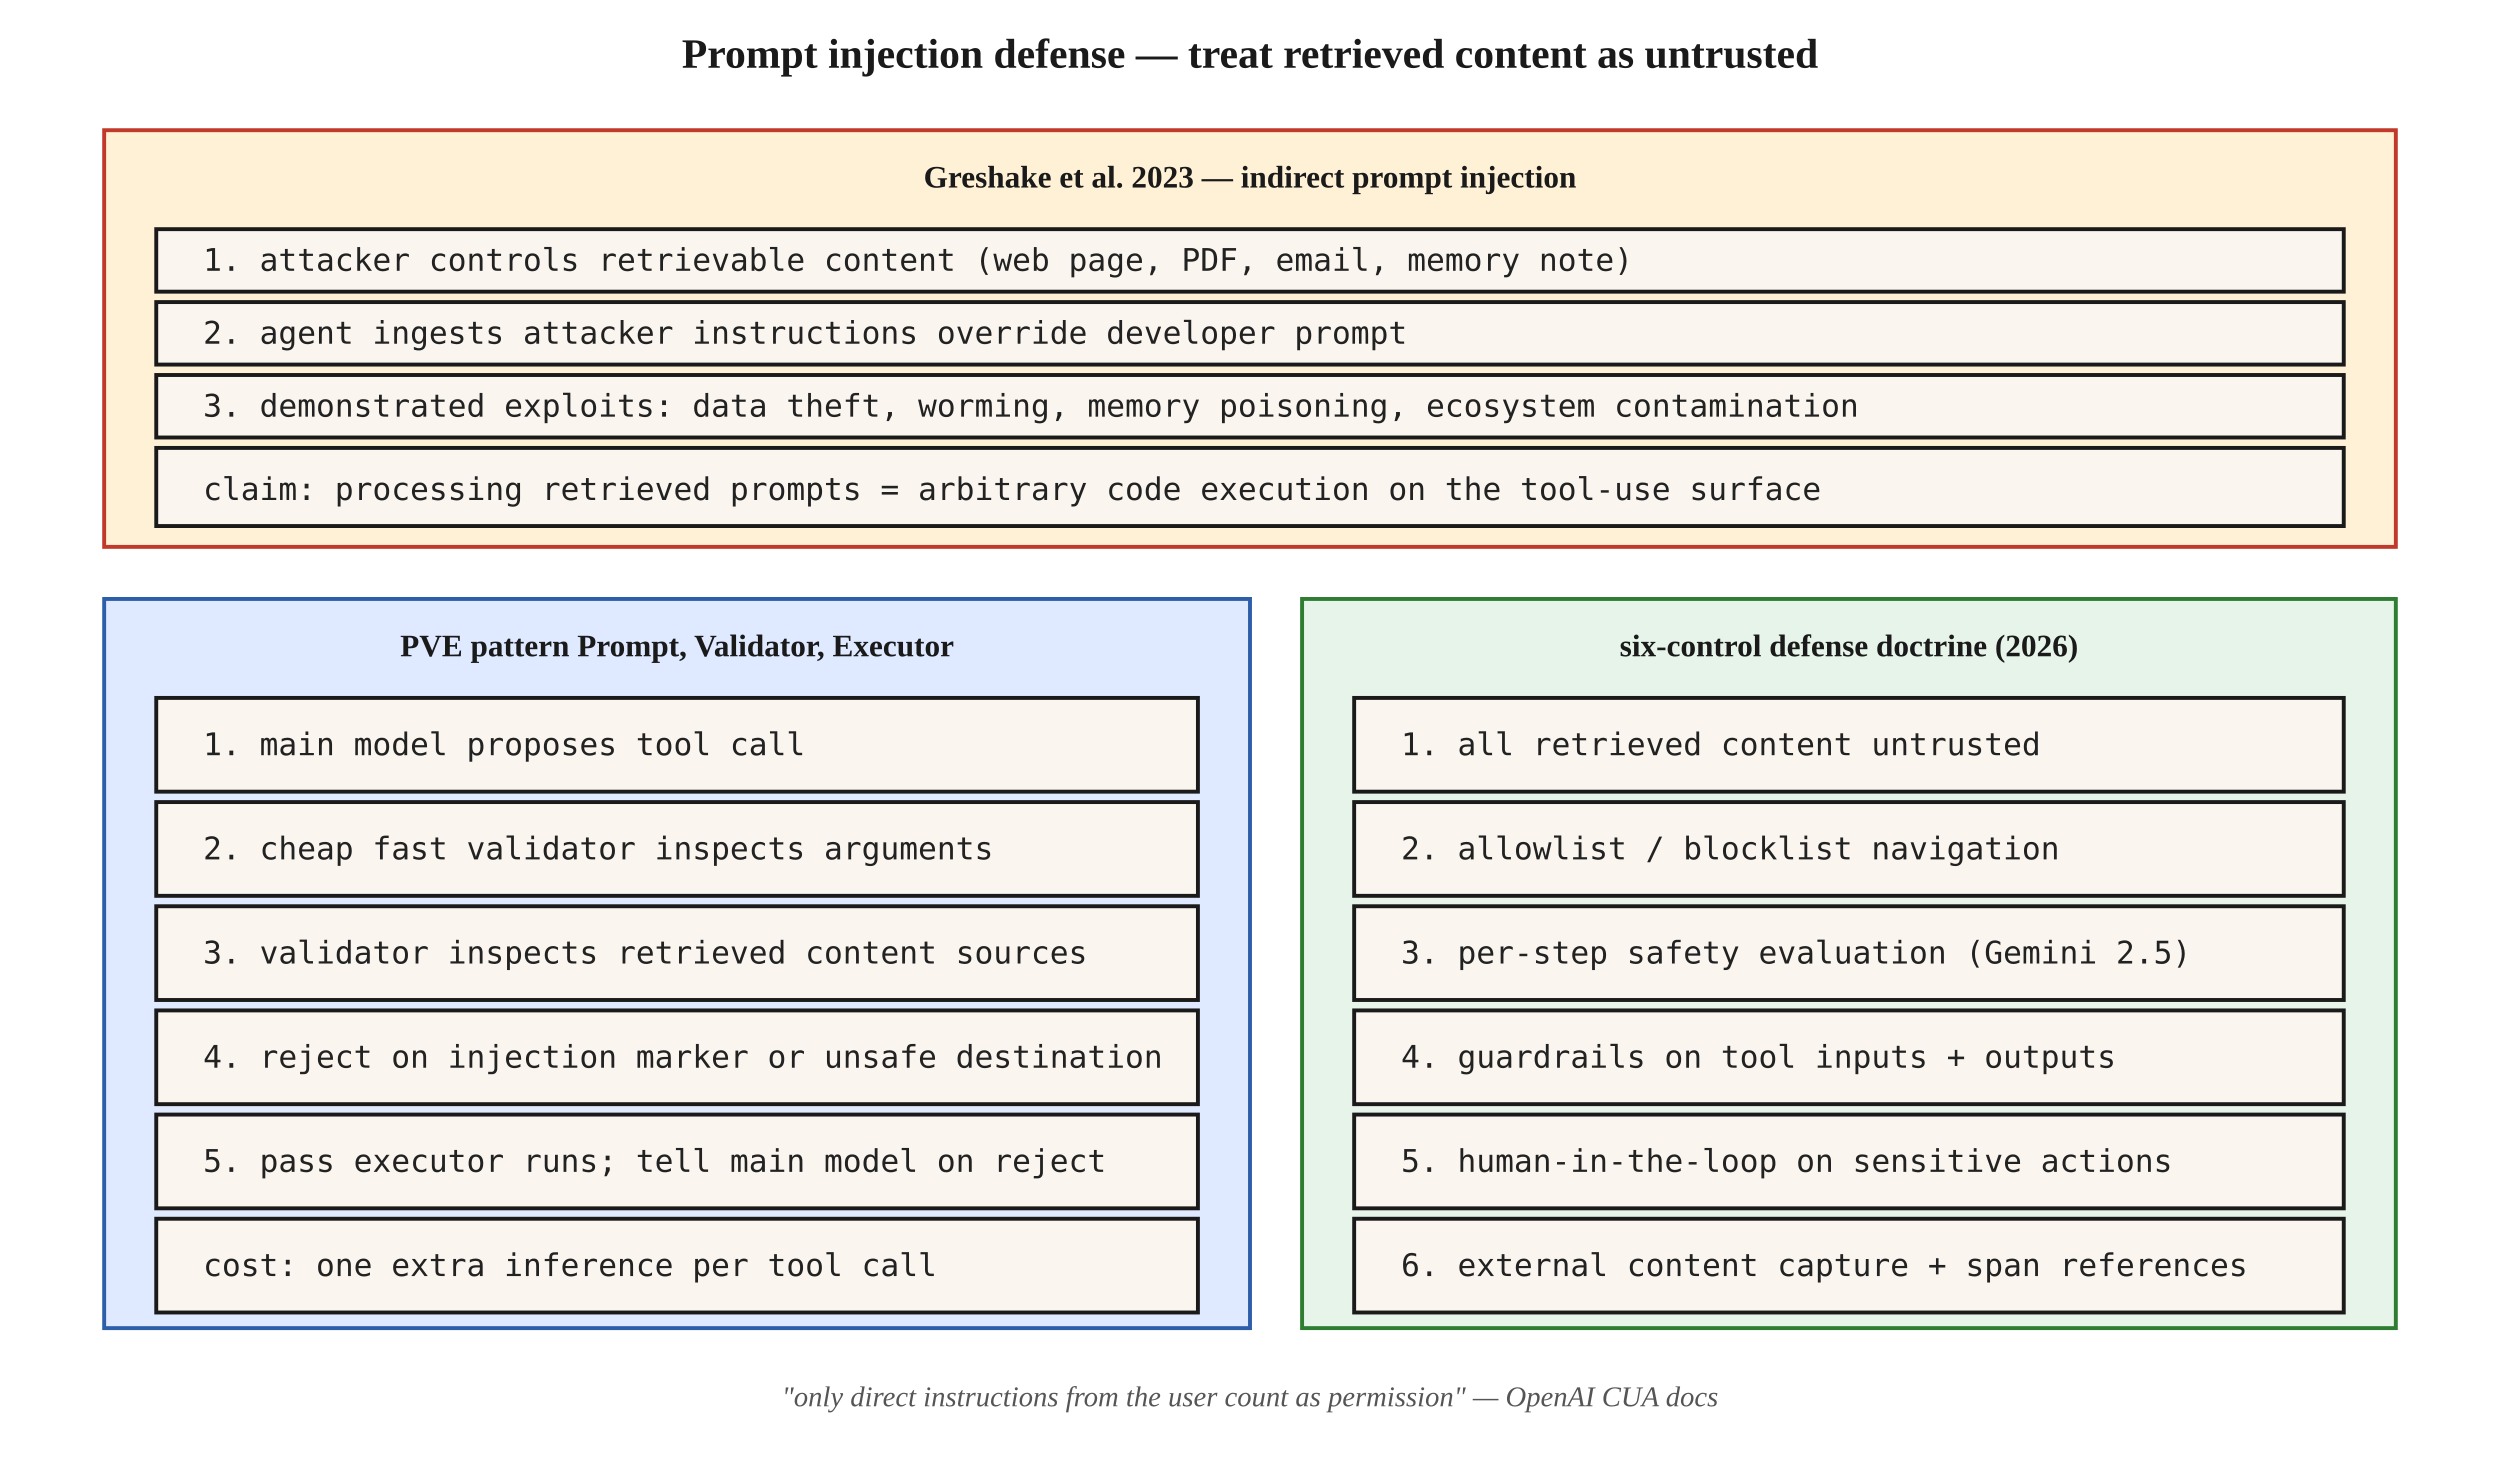
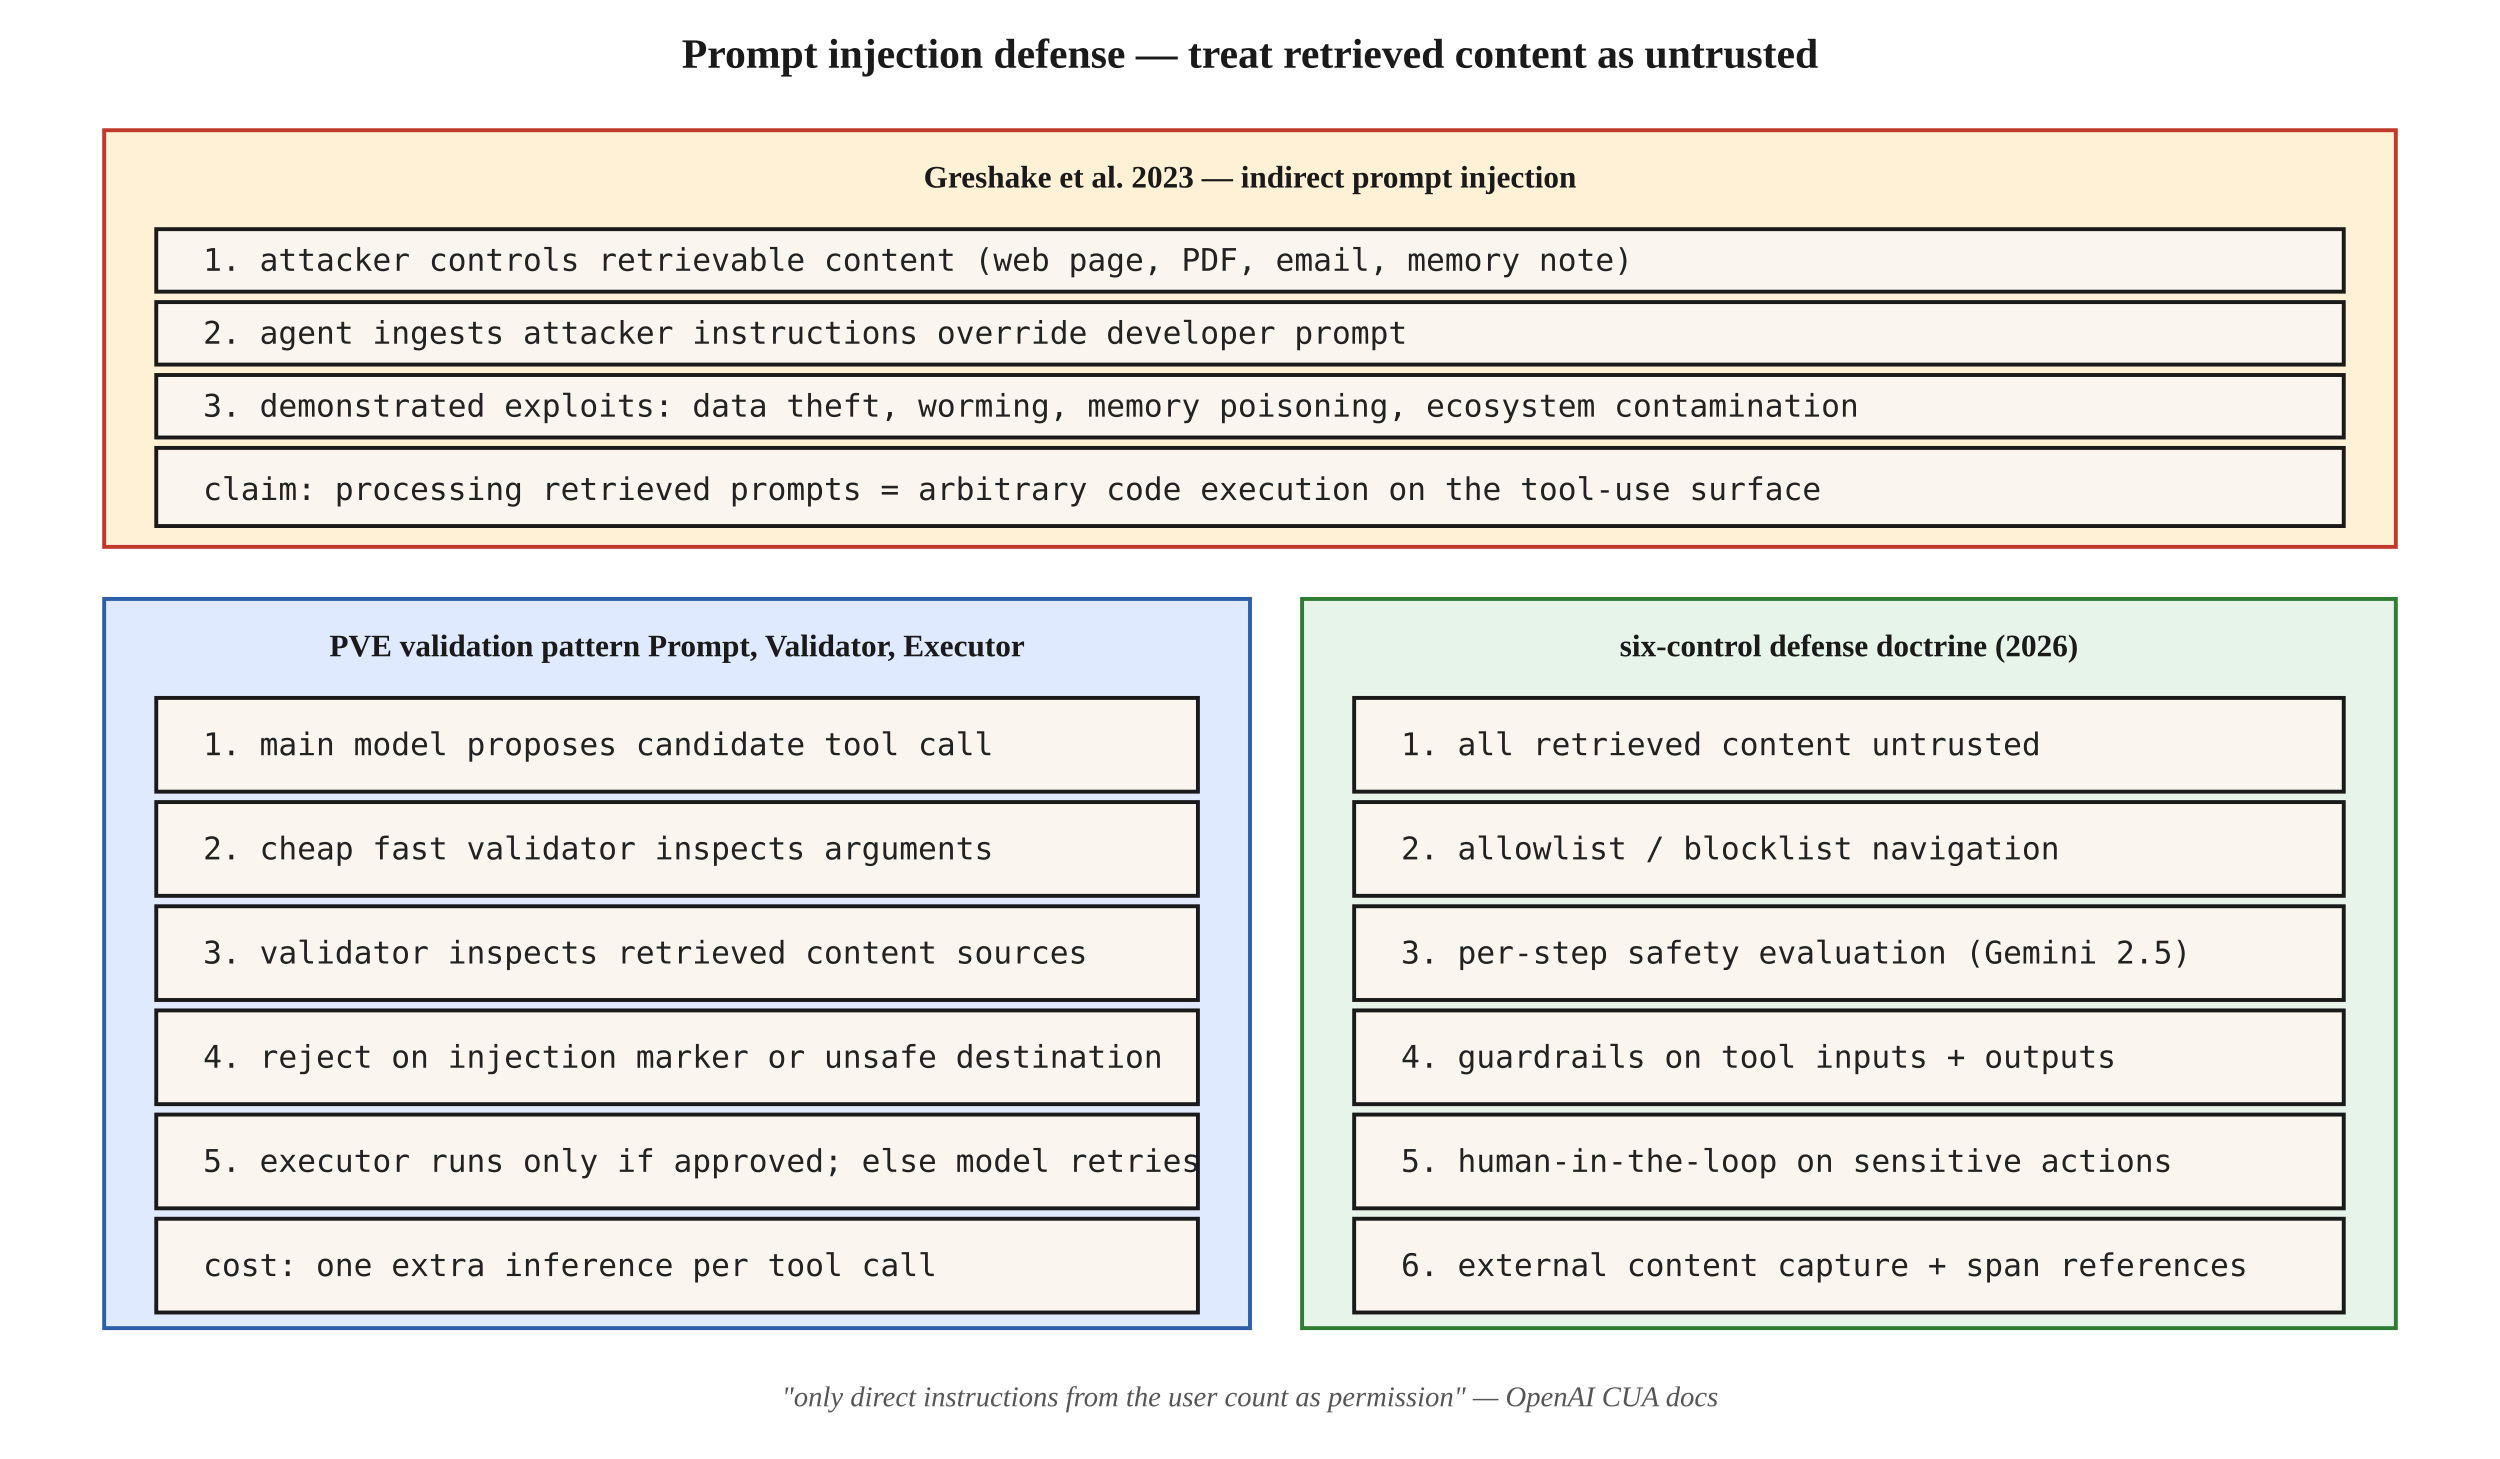
<svg xmlns="http://www.w3.org/2000/svg" viewBox="0 0 960 560" font-family="Georgia, 'Times New Roman', serif">
  <defs>
    <marker id="arrow" viewBox="0 0 10 10" refX="9" refY="5" markerWidth="6" markerHeight="6" orient="auto">
      <path d="M0,0 L10,5 L0,10 z" fill="#1a1a1a" />
    </marker>
    <style>
      .box { fill: #faf6ef; stroke: #1a1a1a; stroke-width: 1.5; }
      .attack { fill: #fff1d6; stroke: #c0392b; stroke-width: 1.5; }
      .validator { fill: #dfe9ff; stroke: #2c5ea9; stroke-width: 1.5; }
      .defense { fill: #e6f4ea; stroke: #2e7d32; stroke-width: 1.5; }
      .step { font-size: 12px; font-family: 'Menlo', monospace; fill: #222; }
      .small { font-size: 10px; font-family: 'Menlo', monospace; fill: #555; }
      .caption { font-size: 11px; fill: #555; font-style: italic; }
      .title { font-size: 16px; font-weight: 700; fill: #1a1a1a; }
      .head { font-size: 12px; font-weight: 700; fill: #1a1a1a; }
    </style>
  </defs>
  <text x="480" y="26" text-anchor="middle" class="title">Prompt injection defense — treat retrieved content as untrusted</text>
  <rect x="40" y="50" width="880" height="160" class="attack" />
  <text x="480" y="72" text-anchor="middle" class="head">Greshake et al. 2023 — indirect prompt injection</text>
  <rect x="60" y="88" width="840" height="24" class="box" />
  <text x="78" y="104" class="step">1. attacker controls retrievable content (web page, PDF, email, memory note)</text>
  <rect x="60" y="116" width="840" height="24" class="box" />
  <text x="78" y="132" class="step">2. agent ingests  attacker instructions override developer prompt</text>
  <rect x="60" y="144" width="840" height="24" class="box" />
  <text x="78" y="160" class="step">3. demonstrated exploits: data theft, worming, memory poisoning, ecosystem contamination</text>
  <rect x="60" y="172" width="840" height="30" class="box" />
  <text x="78" y="192" class="step">claim: processing retrieved prompts = arbitrary code execution on the tool-use surface</text>
  <rect x="40" y="230" width="440" height="280" class="validator" />
-   <text x="260" y="252" text-anchor="middle" class="head">PVE pattern  Prompt, Validator, Executor</text>
+   <text x="260" y="252" text-anchor="middle" class="head">PVE validation pattern  Prompt, Validator, Executor</text>
  <rect x="60" y="268" width="400" height="36" class="box" />
-   <text x="78" y="290" class="step">1. main model proposes tool call</text>
+   <text x="78" y="290" class="step">1. main model proposes candidate tool call</text>
  <rect x="60" y="308" width="400" height="36" class="box" />
  <text x="78" y="330" class="step">2. cheap fast validator inspects arguments</text>
  <rect x="60" y="348" width="400" height="36" class="box" />
  <text x="78" y="370" class="step">3. validator inspects retrieved content sources</text>
  <rect x="60" y="388" width="400" height="36" class="box" />
  <text x="78" y="410" class="step">4. reject on injection marker or unsafe destination</text>
  <rect x="60" y="428" width="400" height="36" class="box" />
-   <text x="78" y="450" class="step">5. pass  executor runs; tell main model on reject</text>
+   <text x="78" y="450" class="step">5. executor runs only if approved; else model retries</text>
  <rect x="60" y="468" width="400" height="36" class="box" />
  <text x="78" y="490" class="step">cost: one extra inference per tool call</text>
  <rect x="500" y="230" width="420" height="280" class="defense" />
  <text x="710" y="252" text-anchor="middle" class="head">six-control defense doctrine (2026)</text>
  <rect x="520" y="268" width="380" height="36" class="box" />
  <text x="538" y="290" class="step">1. all retrieved content untrusted</text>
  <rect x="520" y="308" width="380" height="36" class="box" />
  <text x="538" y="330" class="step">2. allowlist / blocklist navigation</text>
  <rect x="520" y="348" width="380" height="36" class="box" />
  <text x="538" y="370" class="step">3. per-step safety evaluation (Gemini 2.5)</text>
  <rect x="520" y="388" width="380" height="36" class="box" />
  <text x="538" y="410" class="step">4. guardrails on tool inputs + outputs</text>
  <rect x="520" y="428" width="380" height="36" class="box" />
  <text x="538" y="450" class="step">5. human-in-the-loop on sensitive actions</text>
  <rect x="520" y="468" width="380" height="36" class="box" />
  <text x="538" y="490" class="step">6. external content capture + span references</text>
  <text x="480" y="540" text-anchor="middle" class="caption">"only direct instructions from the user count as permission" — OpenAI CUA docs</text>
</svg>
